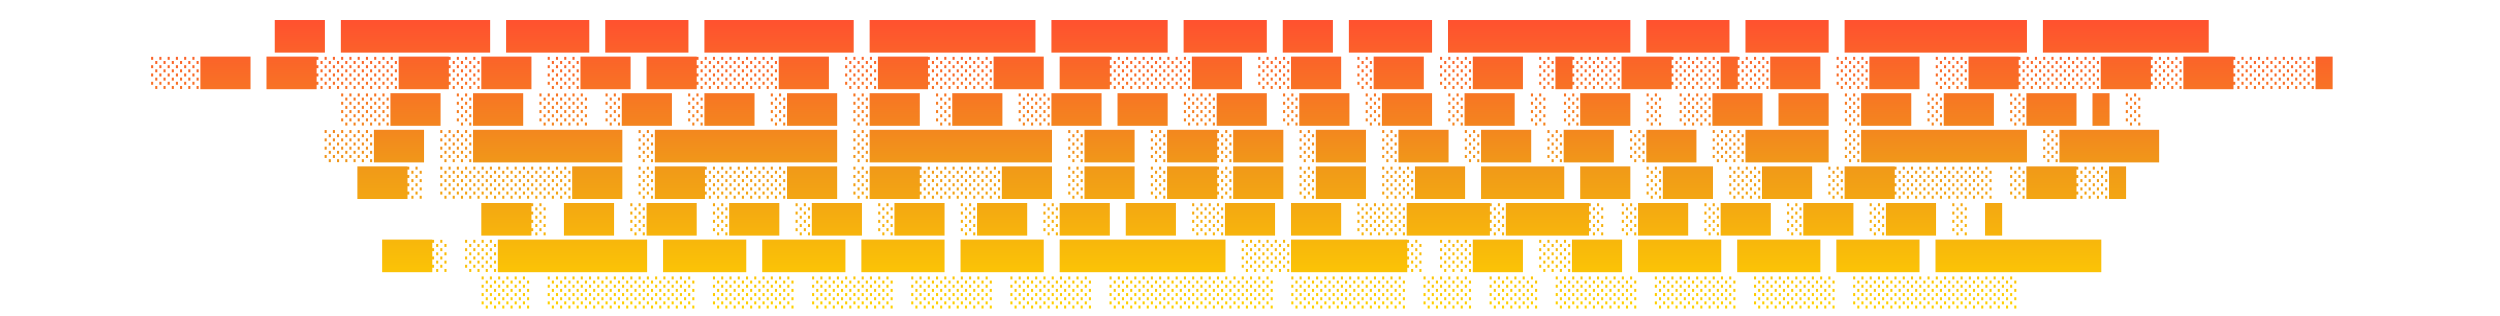
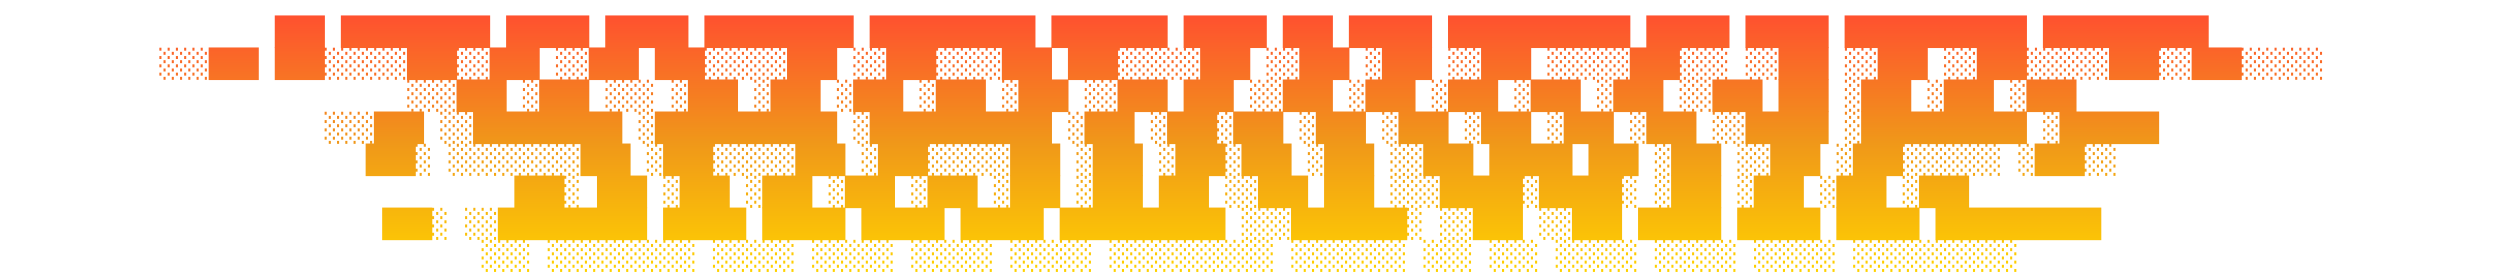
- <svg xmlns="http://www.w3.org/2000/svg" width="1093" height="138" viewBox="0 0 1093 138">
+ <svg xmlns="http://www.w3.org/2000/svg" width="1093" height="122" viewBox="0 0 1093 122">
  <defs>
    <linearGradient id="grad" x1="0%" y1="0%" x2="0%" y2="100%">
      <stop offset="0%" stop-color="#ff512f" />
      <stop offset="50%" stop-color="#f09819" />
      <stop offset="100%" stop-color="#ffd200" />
    </linearGradient>
  </defs>
  <style>
    .ascii {
      font-family: ui-monospace, 'Cascadia Code', 'Source Code Pro', Menlo, Consolas, monospace;
      font-size: 12px;
      fill: url(#grad);
      white-space: pre;
    }
  </style>
  <text x="50%" text-anchor="middle" class="ascii">
-     <tspan x="50%" y="20"> ███           █████████  █████   █████   █████████   ██████████      ███████    █████   ███   █████ ███████████ █████ █████ ███████████  ██████████</tspan>
-     <tspan x="50%" y="36">░░░███        ███░░░░░███░░███   ░░███   ███░░░░░███ ░░███░░░░███   ███░░░░░███ ░░███   ░███  ░░███ ░█░░░███░░░█░░███ ░░███ ░░███░░░░░███░░███░░░░░█</tspan>
-     <tspan x="50%" y="52">  ░░░███     ░███    ░░░  ░███    ░███  ░███    ░███  ░███   ░░███ ███     ░░███ ░███   ░███   ░███ ░   ░███  ░  ░░███ ███   ░███    ░███ ░███  █ ░ </tspan>
-     <tspan x="50%" y="68">    ░░░███   ░░█████████  ░███████████  ░███████████  ░███    ░███░███      ░███ ░███   ░███   ░███     ░███      ░░█████    ░██████████  ░██████   </tspan>
-     <tspan x="50%" y="84">     ███░     ░░░░░░░░███ ░███░░░░░███  ░███░░░░░███  ░███    ░███░███      ░███ ░░███  █████  ███      ░███       ░░███     ░███░░░░░░   ░███░░█   </tspan>
-     <tspan x="50%" y="100">   ███░       ███    ░███ ░███    ░███  ░███    ░███  ░███    ███ ░░███     ███   ░░░█████░█████░       ░███        ░███     ░███         ░███ ░   █</tspan>
-     <tspan x="50%" y="116"> ███░        ░░█████████  █████   █████ █████   █████ ██████████   ░░░███████░      ░░███ ░░███         █████       █████    █████        ██████████</tspan>
-     <tspan x="50%" y="132">░░░           ░░░░░░░░░  ░░░░░   ░░░░░ ░░░░░   ░░░░░ ░░░░░░░░░░      ░░░░░░░         ░░░   ░░░         ░░░░░       ░░░░░    ░░░░░        ░░░░░░░░░░ </tspan>
+     <tspan x="50%" y="18"> ███           █████████  █████   █████   █████████   ██████████      ███████    █████   ███   █████ ███████████ █████ █████ ███████████  ██████████</tspan>
+     <tspan x="50%" y="32">░░░███        ███░░░░░███░░███   ░░███   ███░░░░░███ ░░███░░░░███   ███░░░░░███ ░░███   ░███  ░░███ ░░░░░███░░░ ░░███ ░░███ ░░███░░░░░███░░███░░░░░ </tspan>
+     <tspan x="50%" y="46">  ░░░███     ░███    ░░░  ░███    ░███  ░███    ░███  ░███   ░░███ ███     ░░███ ░███   ░███   ░███     ░███     ░░███ ███   ░███    ░███ ░███      </tspan>
+     <tspan x="50%" y="60">    ░░░███   ░░█████████  ░███████████  ░███████████  ░███    ░███░███      ░███ ░███   ░███   ░███     ░███      ░░█████    ░██████████  ░██████   </tspan>
+     <tspan x="50%" y="74">     ███░     ░░░░░░░░███ ░███░░░░░███  ░███░░░░░███  ░███    ░███░███      ░███ ░░███  █████  ███      ░███       ░░███     ░███░░░░░░   ░███░░    </tspan>
+     <tspan x="50%" y="88">   ███░       ███    ░███ ░███    ░███  ░███    ░███  ░███    ███ ░░███     ███   ░░░█████░█████░       ░███        ░███     ░███         ░███      </tspan>
+     <tspan x="50%" y="102"> ███░        ░░█████████  █████   █████ █████   █████ ██████████   ░░░███████░      ░░███ ░░███         █████       █████    █████        ██████████</tspan>
+     <tspan x="50%" y="116">░░░           ░░░░░░░░░  ░░░░░   ░░░░░ ░░░░░   ░░░░░ ░░░░░░░░░░      ░░░░░░░         ░░░   ░░░         ░░░░░       ░░░░░    ░░░░░        ░░░░░░░░░░ </tspan>
  </text>
</svg>
